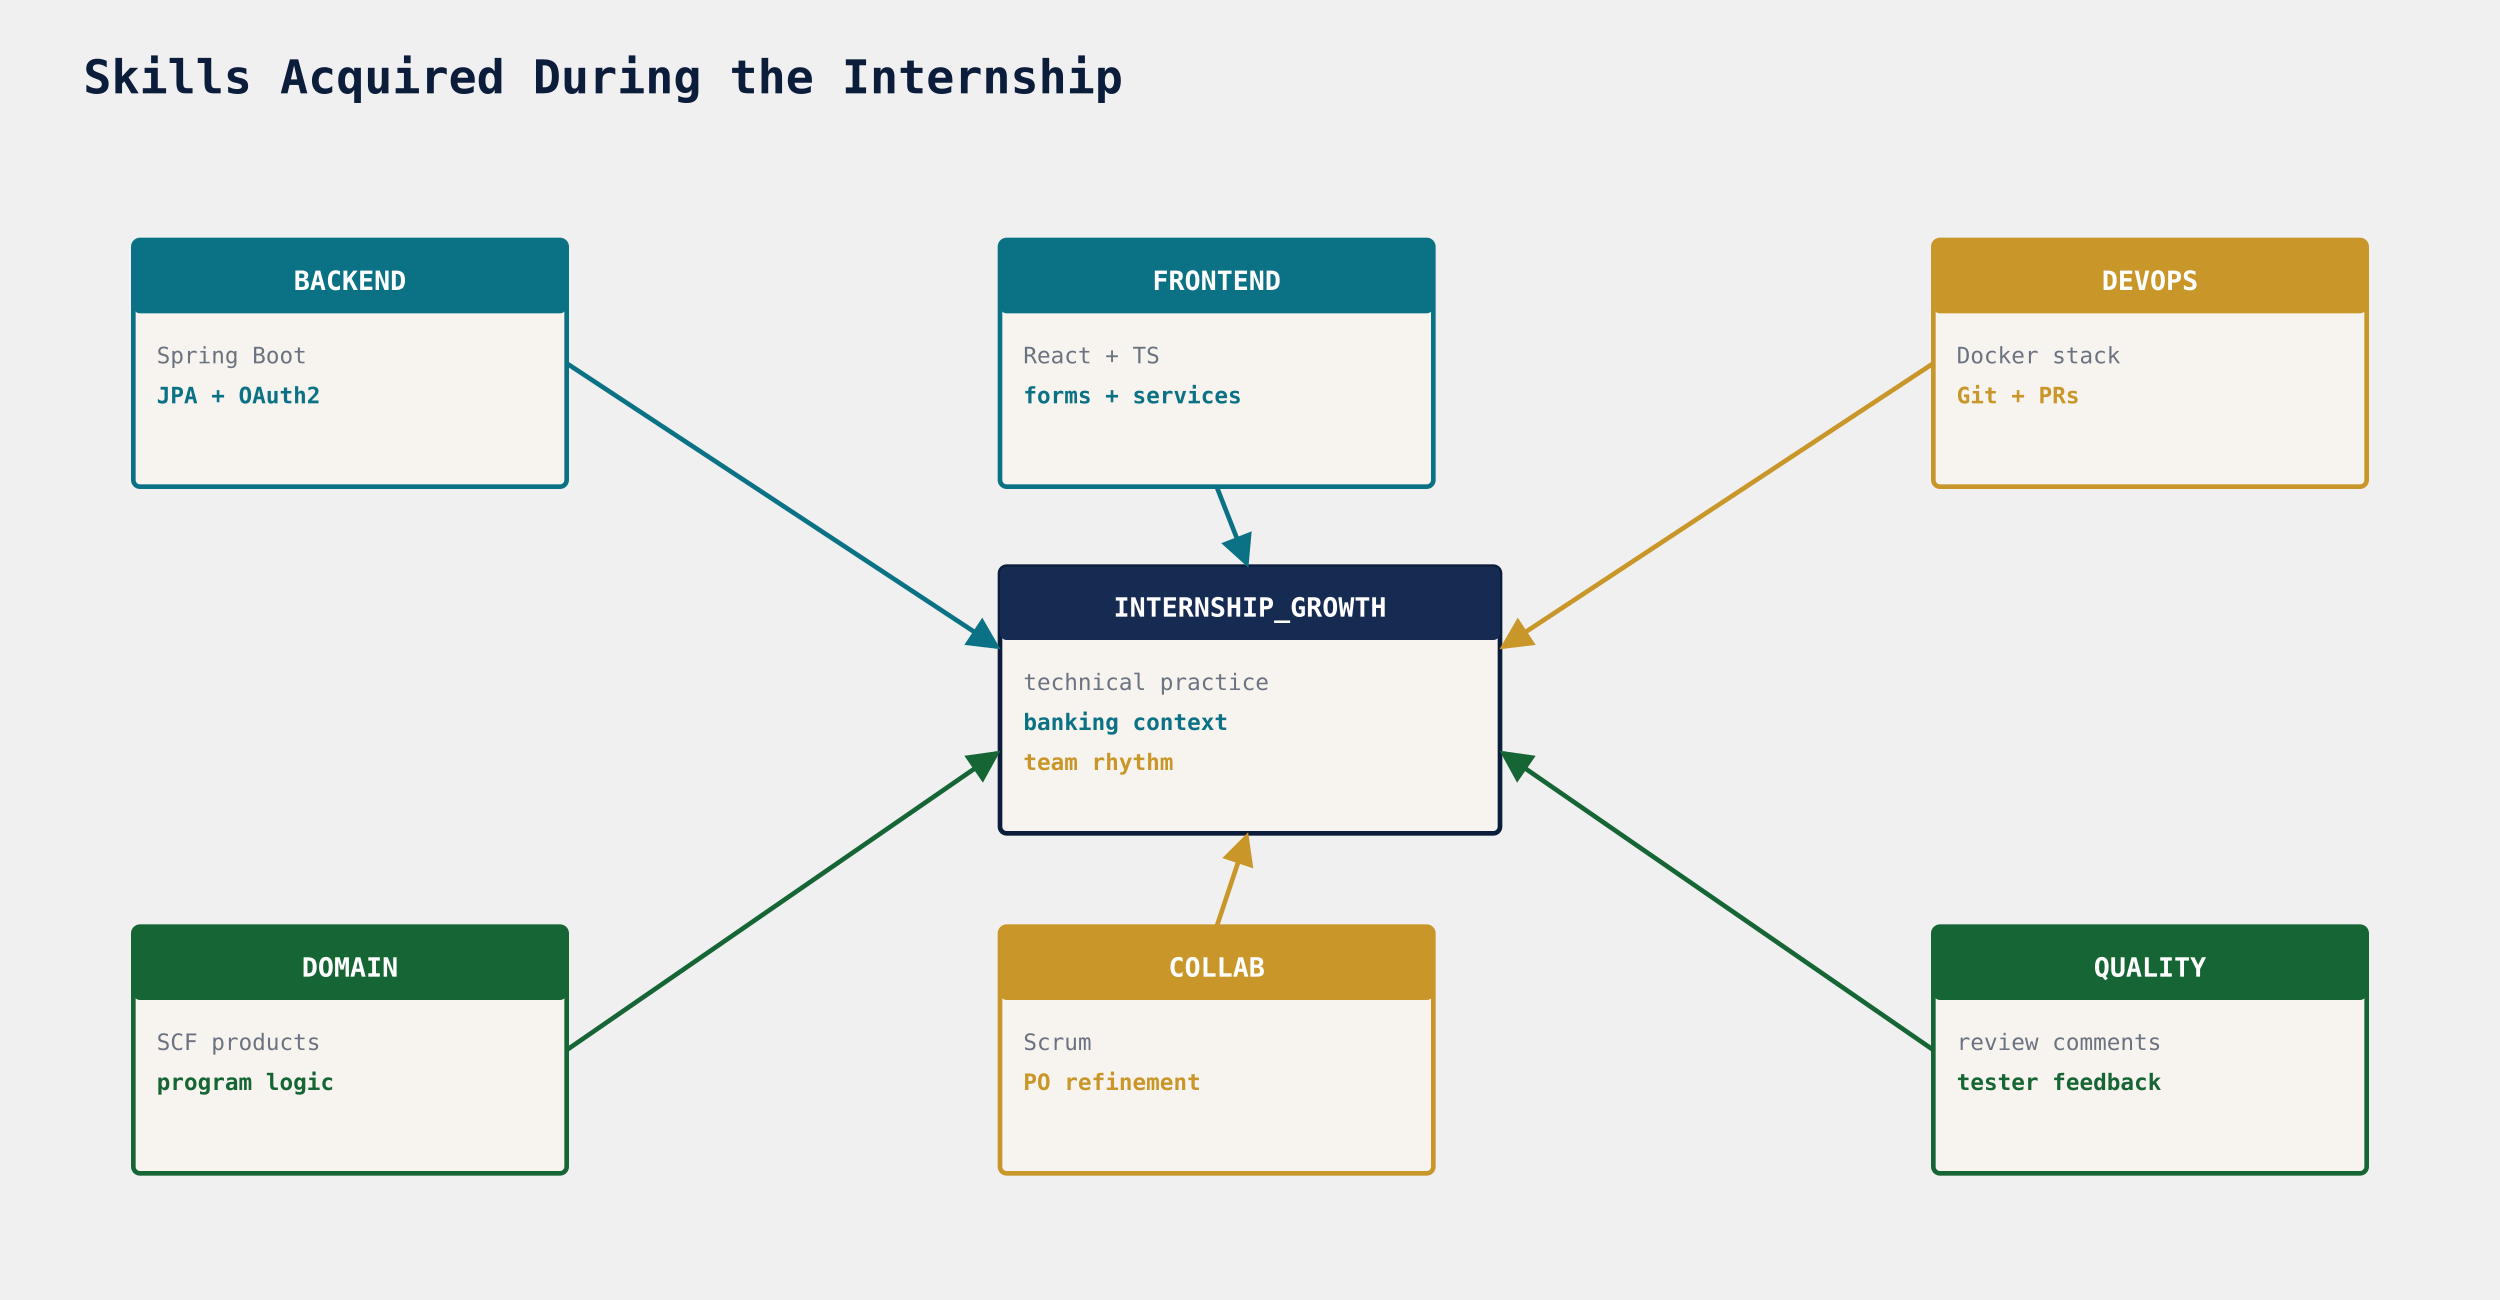
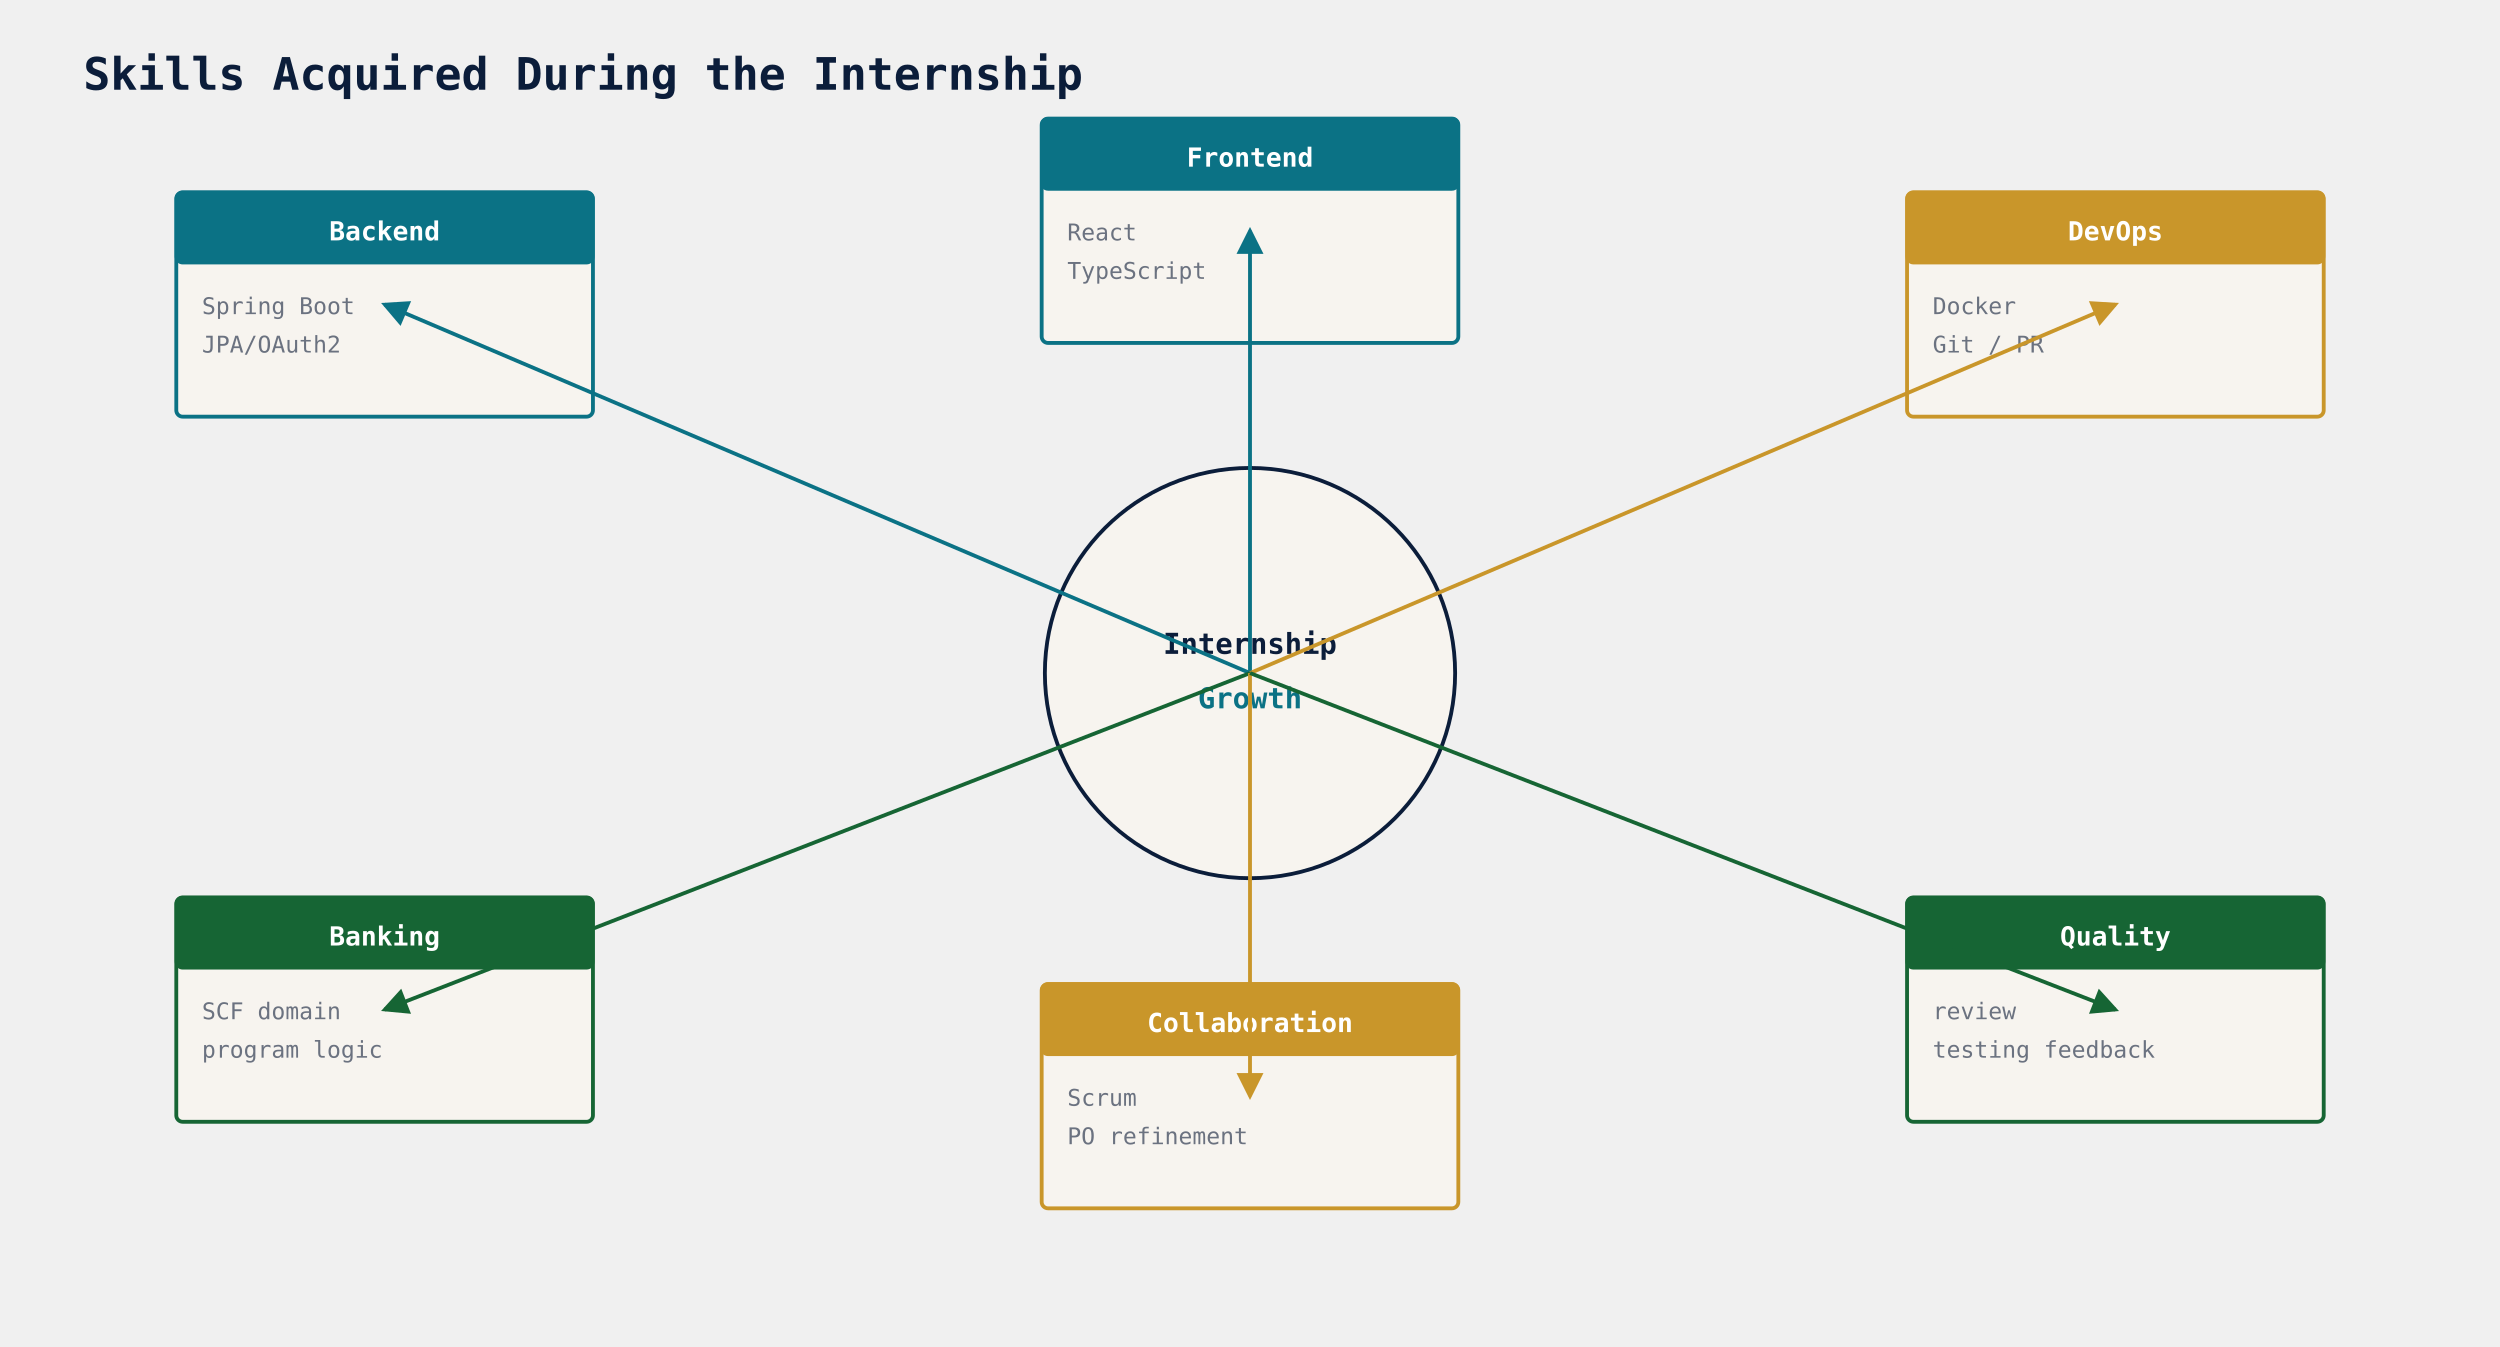
- <svg xmlns="http://www.w3.org/2000/svg" viewBox="0 0 750 390" style="width:100%; height:auto;">
+ <svg xmlns="http://www.w3.org/2000/svg" viewBox="0 0 780 420" style="width:100%; height:auto;">
  <defs>
    <marker id="arrow_navy" markerWidth="7" markerHeight="7" refX="6" refY="3.5" orient="auto">
      <path d="M0,0 L7,3.5 L0,7 Z" fill="#0B1D3A" />
    </marker>
    <marker id="arrow_teal" markerWidth="7" markerHeight="7" refX="6" refY="3.5" orient="auto">
      <path d="M0,0 L7,3.5 L0,7 Z" fill="#0B7285" />
    </marker>
    <marker id="arrow_gold" markerWidth="7" markerHeight="7" refX="6" refY="3.5" orient="auto">
      <path d="M0,0 L7,3.5 L0,7 Z" fill="#C9962A" />
    </marker>
    <marker id="arrow_green" markerWidth="7" markerHeight="7" refX="6" refY="3.5" orient="auto">
      <path d="M0,0 L7,3.5 L0,7 Z" fill="#166534" />
    </marker>
+     <marker id="arrow_red" markerWidth="7" markerHeight="7" refX="6" refY="3.5" orient="auto">
+       <path d="M0,0 L7,3.5 L0,7 Z" fill="#B91C1C" />
+     </marker>
+     <marker id="arrow_gray" markerWidth="7" markerHeight="7" refX="6" refY="3.5" orient="auto">
+       <path d="M0,0 L7,3.5 L0,7 Z" fill="#6B7280" />
+     </marker>
  </defs>
-   <text x="25" y="28" font-family="JetBrains Mono, monospace" font-size="14" fill="#0B1D3A" font-weight="700">Skills Acquired During the Internship</text>
-   <rect x="300" y="170" width="150" height="80" rx="2" fill="#F7F4EF" stroke="#0B1D3A" stroke-width="1.4" />
-   <rect x="300" y="170" width="150" height="22" rx="2" fill="#162B52" />
-   <text x="375.0" y="185" text-anchor="middle" font-family="JetBrains Mono, monospace" font-size="8" fill="white" font-weight="600">INTERNSHIP_GROWTH</text>
-   <text x="307" y="207" font-family="JetBrains Mono, monospace" font-size="6.8" fill="#6B7280" font-weight="400">technical practice</text>
-   <text x="307" y="219" font-family="JetBrains Mono, monospace" font-size="6.8" fill="#0B7285" font-weight="600">banking context</text>
-   <text x="307" y="231" font-family="JetBrains Mono, monospace" font-size="6.8" fill="#C9962A" font-weight="600">team rhythm</text>
-   <rect x="40" y="72" width="130" height="74" rx="2" fill="#F7F4EF" stroke="#0B7285" stroke-width="1.4" />
-   <rect x="40" y="72" width="130" height="22" rx="2" fill="#0B7285" />
-   <text x="105.0" y="87" text-anchor="middle" font-family="JetBrains Mono, monospace" font-size="8" fill="white" font-weight="600">BACKEND</text>
-   <text x="47" y="109" font-family="JetBrains Mono, monospace" font-size="6.8" fill="#6B7280" font-weight="400">Spring Boot</text>
-   <text x="47" y="121" font-family="JetBrains Mono, monospace" font-size="6.8" fill="#0B7285" font-weight="600">JPA + OAuth2</text>
-   <rect x="300" y="72" width="130" height="74" rx="2" fill="#F7F4EF" stroke="#0B7285" stroke-width="1.4" />
-   <rect x="300" y="72" width="130" height="22" rx="2" fill="#0B7285" />
-   <text x="365.0" y="87" text-anchor="middle" font-family="JetBrains Mono, monospace" font-size="8" fill="white" font-weight="600">FRONTEND</text>
-   <text x="307" y="109" font-family="JetBrains Mono, monospace" font-size="6.8" fill="#6B7280" font-weight="400">React + TS</text>
-   <text x="307" y="121" font-family="JetBrains Mono, monospace" font-size="6.8" fill="#0B7285" font-weight="600">forms + services</text>
-   <rect x="580" y="72" width="130" height="74" rx="2" fill="#F7F4EF" stroke="#C9962A" stroke-width="1.4" />
-   <rect x="580" y="72" width="130" height="22" rx="2" fill="#C9962A" />
-   <text x="645.0" y="87" text-anchor="middle" font-family="JetBrains Mono, monospace" font-size="8" fill="white" font-weight="600">DEVOPS</text>
-   <text x="587" y="109" font-family="JetBrains Mono, monospace" font-size="6.8" fill="#6B7280" font-weight="400">Docker stack</text>
-   <text x="587" y="121" font-family="JetBrains Mono, monospace" font-size="6.8" fill="#C9962A" font-weight="600">Git + PRs</text>
-   <rect x="40" y="278" width="130" height="74" rx="2" fill="#F7F4EF" stroke="#166534" stroke-width="1.4" />
-   <rect x="40" y="278" width="130" height="22" rx="2" fill="#166534" />
-   <text x="105.0" y="293" text-anchor="middle" font-family="JetBrains Mono, monospace" font-size="8" fill="white" font-weight="600">DOMAIN</text>
-   <text x="47" y="315" font-family="JetBrains Mono, monospace" font-size="6.8" fill="#6B7280" font-weight="400">SCF products</text>
-   <text x="47" y="327" font-family="JetBrains Mono, monospace" font-size="6.8" fill="#166534" font-weight="600">program logic</text>
-   <rect x="300" y="278" width="130" height="74" rx="2" fill="#F7F4EF" stroke="#C9962A" stroke-width="1.4" />
-   <rect x="300" y="278" width="130" height="22" rx="2" fill="#C9962A" />
-   <text x="365.0" y="293" text-anchor="middle" font-family="JetBrains Mono, monospace" font-size="8" fill="white" font-weight="600">COLLAB</text>
-   <text x="307" y="315" font-family="JetBrains Mono, monospace" font-size="6.8" fill="#6B7280" font-weight="400">Scrum</text>
-   <text x="307" y="327" font-family="JetBrains Mono, monospace" font-size="6.8" fill="#C9962A" font-weight="600">PO refinement</text>
-   <rect x="580" y="278" width="130" height="74" rx="2" fill="#F7F4EF" stroke="#166534" stroke-width="1.4" />
-   <rect x="580" y="278" width="130" height="22" rx="2" fill="#166534" />
-   <text x="645.0" y="293" text-anchor="middle" font-family="JetBrains Mono, monospace" font-size="8" fill="white" font-weight="600">QUALITY</text>
-   <text x="587" y="315" font-family="JetBrains Mono, monospace" font-size="6.8" fill="#6B7280" font-weight="400">review comments</text>
-   <text x="587" y="327" font-family="JetBrains Mono, monospace" font-size="6.8" fill="#166534" font-weight="600">tester feedback</text>
-   <line x1="170" y1="109" x2="299" y2="194" stroke="#0B7285" stroke-width="1.4" marker-end="url(#arrow_teal)" />
-   <line x1="365" y1="146" x2="374" y2="169" stroke="#0B7285" stroke-width="1.4" marker-end="url(#arrow_teal)" />
-   <line x1="580" y1="109" x2="451" y2="194" stroke="#C9962A" stroke-width="1.4" marker-end="url(#arrow_gold)" />
-   <line x1="170" y1="315" x2="299" y2="226" stroke="#166534" stroke-width="1.4" marker-end="url(#arrow_green)" />
-   <line x1="365" y1="278" x2="374" y2="251" stroke="#C9962A" stroke-width="1.4" marker-end="url(#arrow_gold)" />
-   <line x1="580" y1="315" x2="451" y2="226" stroke="#166534" stroke-width="1.4" marker-end="url(#arrow_green)" />
+   <text x="26" y="28" text-anchor="start" font-family="JetBrains Mono, monospace" font-size="14" fill="#0B1D3A" font-weight="700">Skills Acquired During the Internship</text>
+   <circle cx="390" cy="210" r="64" fill="#F7F4EF" stroke="#0B1D3A" stroke-width="1.2" />
+   <text x="390" y="204" text-anchor="middle" font-family="JetBrains Mono, monospace" font-size="9" fill="#0B1D3A" font-weight="700">Internship</text>
+   <text x="390" y="221" text-anchor="middle" font-family="JetBrains Mono, monospace" font-size="9" fill="#0B7285" font-weight="700">Growth</text>
+   <rect x="55" y="60" width="130" height="70" rx="2" fill="#F7F4EF" stroke="#0B7285" stroke-width="1.2" />
+   <rect x="55" y="60" width="130" height="22" rx="2" fill="#0B7285" stroke="#0B7285" stroke-width="1.0" />
+   <text x="120.0" y="75" text-anchor="middle" font-family="JetBrains Mono, monospace" font-size="8.2" fill="#FFFFFF" font-weight="700">Backend</text>
+   <text x="63" y="98" text-anchor="start" font-family="JetBrains Mono, monospace" font-size="7.2" fill="#6B7280" font-weight="400">Spring Boot</text>
+   <text x="63" y="110" text-anchor="start" font-family="JetBrains Mono, monospace" font-size="7.2" fill="#6B7280" font-weight="400">JPA/OAuth2</text>
+   <line x1="390" y1="210" x2="120" y2="95" stroke="#0B7285" stroke-width="1.2" marker-end="url(#arrow_teal)" />
+   <rect x="325" y="37" width="130" height="70" rx="2" fill="#F7F4EF" stroke="#0B7285" stroke-width="1.2" />
+   <rect x="325" y="37" width="130" height="22" rx="2" fill="#0B7285" stroke="#0B7285" stroke-width="1.0" />
+   <text x="390.0" y="52" text-anchor="middle" font-family="JetBrains Mono, monospace" font-size="8.2" fill="#FFFFFF" font-weight="700">Frontend</text>
+   <text x="333" y="75" text-anchor="start" font-family="JetBrains Mono, monospace" font-size="7.2" fill="#6B7280" font-weight="400">React</text>
+   <text x="333" y="87" text-anchor="start" font-family="JetBrains Mono, monospace" font-size="7.2" fill="#6B7280" font-weight="400">TypeScript</text>
+   <line x1="390" y1="210" x2="390" y2="72" stroke="#0B7285" stroke-width="1.2" marker-end="url(#arrow_teal)" />
+   <rect x="595" y="60" width="130" height="70" rx="2" fill="#F7F4EF" stroke="#C9962A" stroke-width="1.2" />
+   <rect x="595" y="60" width="130" height="22" rx="2" fill="#C9962A" stroke="#C9962A" stroke-width="1.0" />
+   <text x="660.0" y="75" text-anchor="middle" font-family="JetBrains Mono, monospace" font-size="8.2" fill="#FFFFFF" font-weight="700">DevOps</text>
+   <text x="603" y="98" text-anchor="start" font-family="JetBrains Mono, monospace" font-size="7.2" fill="#6B7280" font-weight="400">Docker</text>
+   <text x="603" y="110" text-anchor="start" font-family="JetBrains Mono, monospace" font-size="7.2" fill="#6B7280" font-weight="400">Git / PR</text>
+   <line x1="390" y1="210" x2="660" y2="95" stroke="#C9962A" stroke-width="1.2" marker-end="url(#arrow_gold)" />
+   <rect x="55" y="280" width="130" height="70" rx="2" fill="#F7F4EF" stroke="#166534" stroke-width="1.2" />
+   <rect x="55" y="280" width="130" height="22" rx="2" fill="#166534" stroke="#166534" stroke-width="1.0" />
+   <text x="120.0" y="295" text-anchor="middle" font-family="JetBrains Mono, monospace" font-size="8.2" fill="#FFFFFF" font-weight="700">Banking</text>
+   <text x="63" y="318" text-anchor="start" font-family="JetBrains Mono, monospace" font-size="7.2" fill="#6B7280" font-weight="400">SCF domain</text>
+   <text x="63" y="330" text-anchor="start" font-family="JetBrains Mono, monospace" font-size="7.2" fill="#6B7280" font-weight="400">program logic</text>
+   <line x1="390" y1="210" x2="120" y2="315" stroke="#166534" stroke-width="1.2" marker-end="url(#arrow_green)" />
+   <rect x="325" y="307" width="130" height="70" rx="2" fill="#F7F4EF" stroke="#C9962A" stroke-width="1.2" />
+   <rect x="325" y="307" width="130" height="22" rx="2" fill="#C9962A" stroke="#C9962A" stroke-width="1.0" />
+   <text x="390.0" y="322" text-anchor="middle" font-family="JetBrains Mono, monospace" font-size="8.2" fill="#FFFFFF" font-weight="700">Collaboration</text>
+   <text x="333" y="345" text-anchor="start" font-family="JetBrains Mono, monospace" font-size="7.2" fill="#6B7280" font-weight="400">Scrum</text>
+   <text x="333" y="357" text-anchor="start" font-family="JetBrains Mono, monospace" font-size="7.2" fill="#6B7280" font-weight="400">PO refinement</text>
+   <line x1="390" y1="210" x2="390" y2="342" stroke="#C9962A" stroke-width="1.2" marker-end="url(#arrow_gold)" />
+   <rect x="595" y="280" width="130" height="70" rx="2" fill="#F7F4EF" stroke="#166534" stroke-width="1.2" />
+   <rect x="595" y="280" width="130" height="22" rx="2" fill="#166534" stroke="#166534" stroke-width="1.0" />
+   <text x="660.0" y="295" text-anchor="middle" font-family="JetBrains Mono, monospace" font-size="8.2" fill="#FFFFFF" font-weight="700">Quality</text>
+   <text x="603" y="318" text-anchor="start" font-family="JetBrains Mono, monospace" font-size="7.2" fill="#6B7280" font-weight="400">review</text>
+   <text x="603" y="330" text-anchor="start" font-family="JetBrains Mono, monospace" font-size="7.2" fill="#6B7280" font-weight="400">testing feedback</text>
+   <line x1="390" y1="210" x2="660" y2="315" stroke="#166534" stroke-width="1.2" marker-end="url(#arrow_green)" />
</svg>
